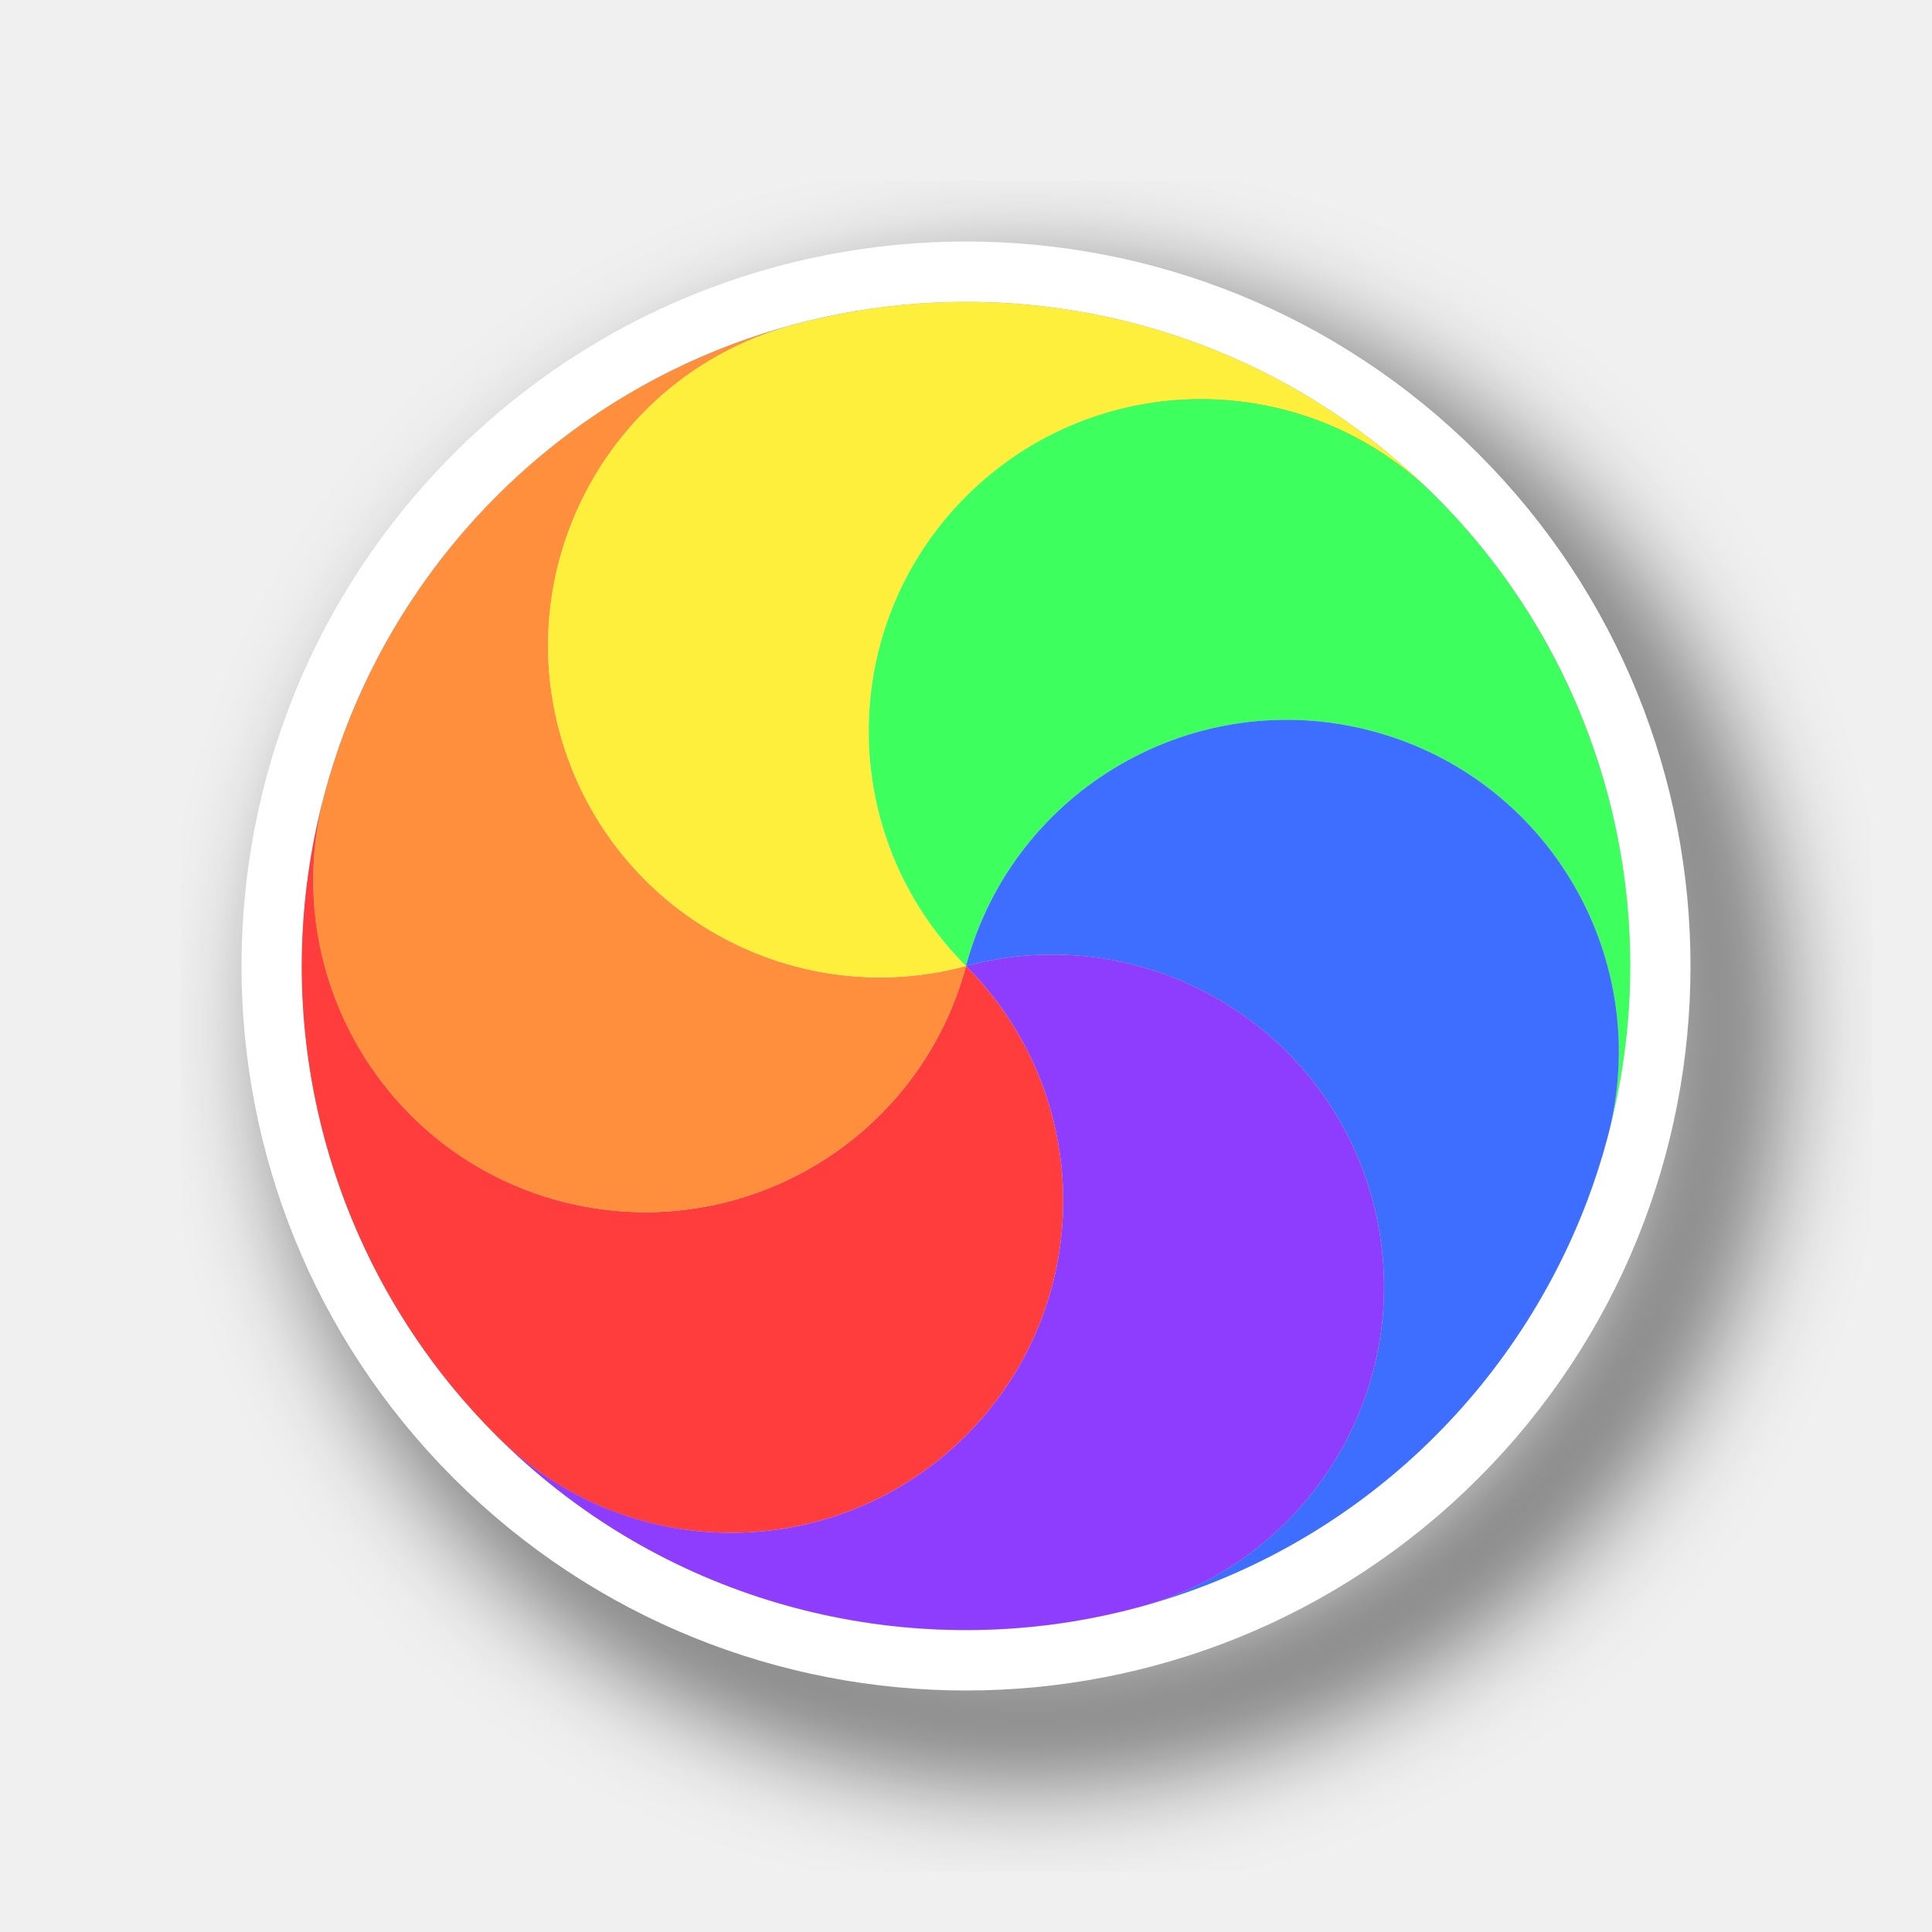
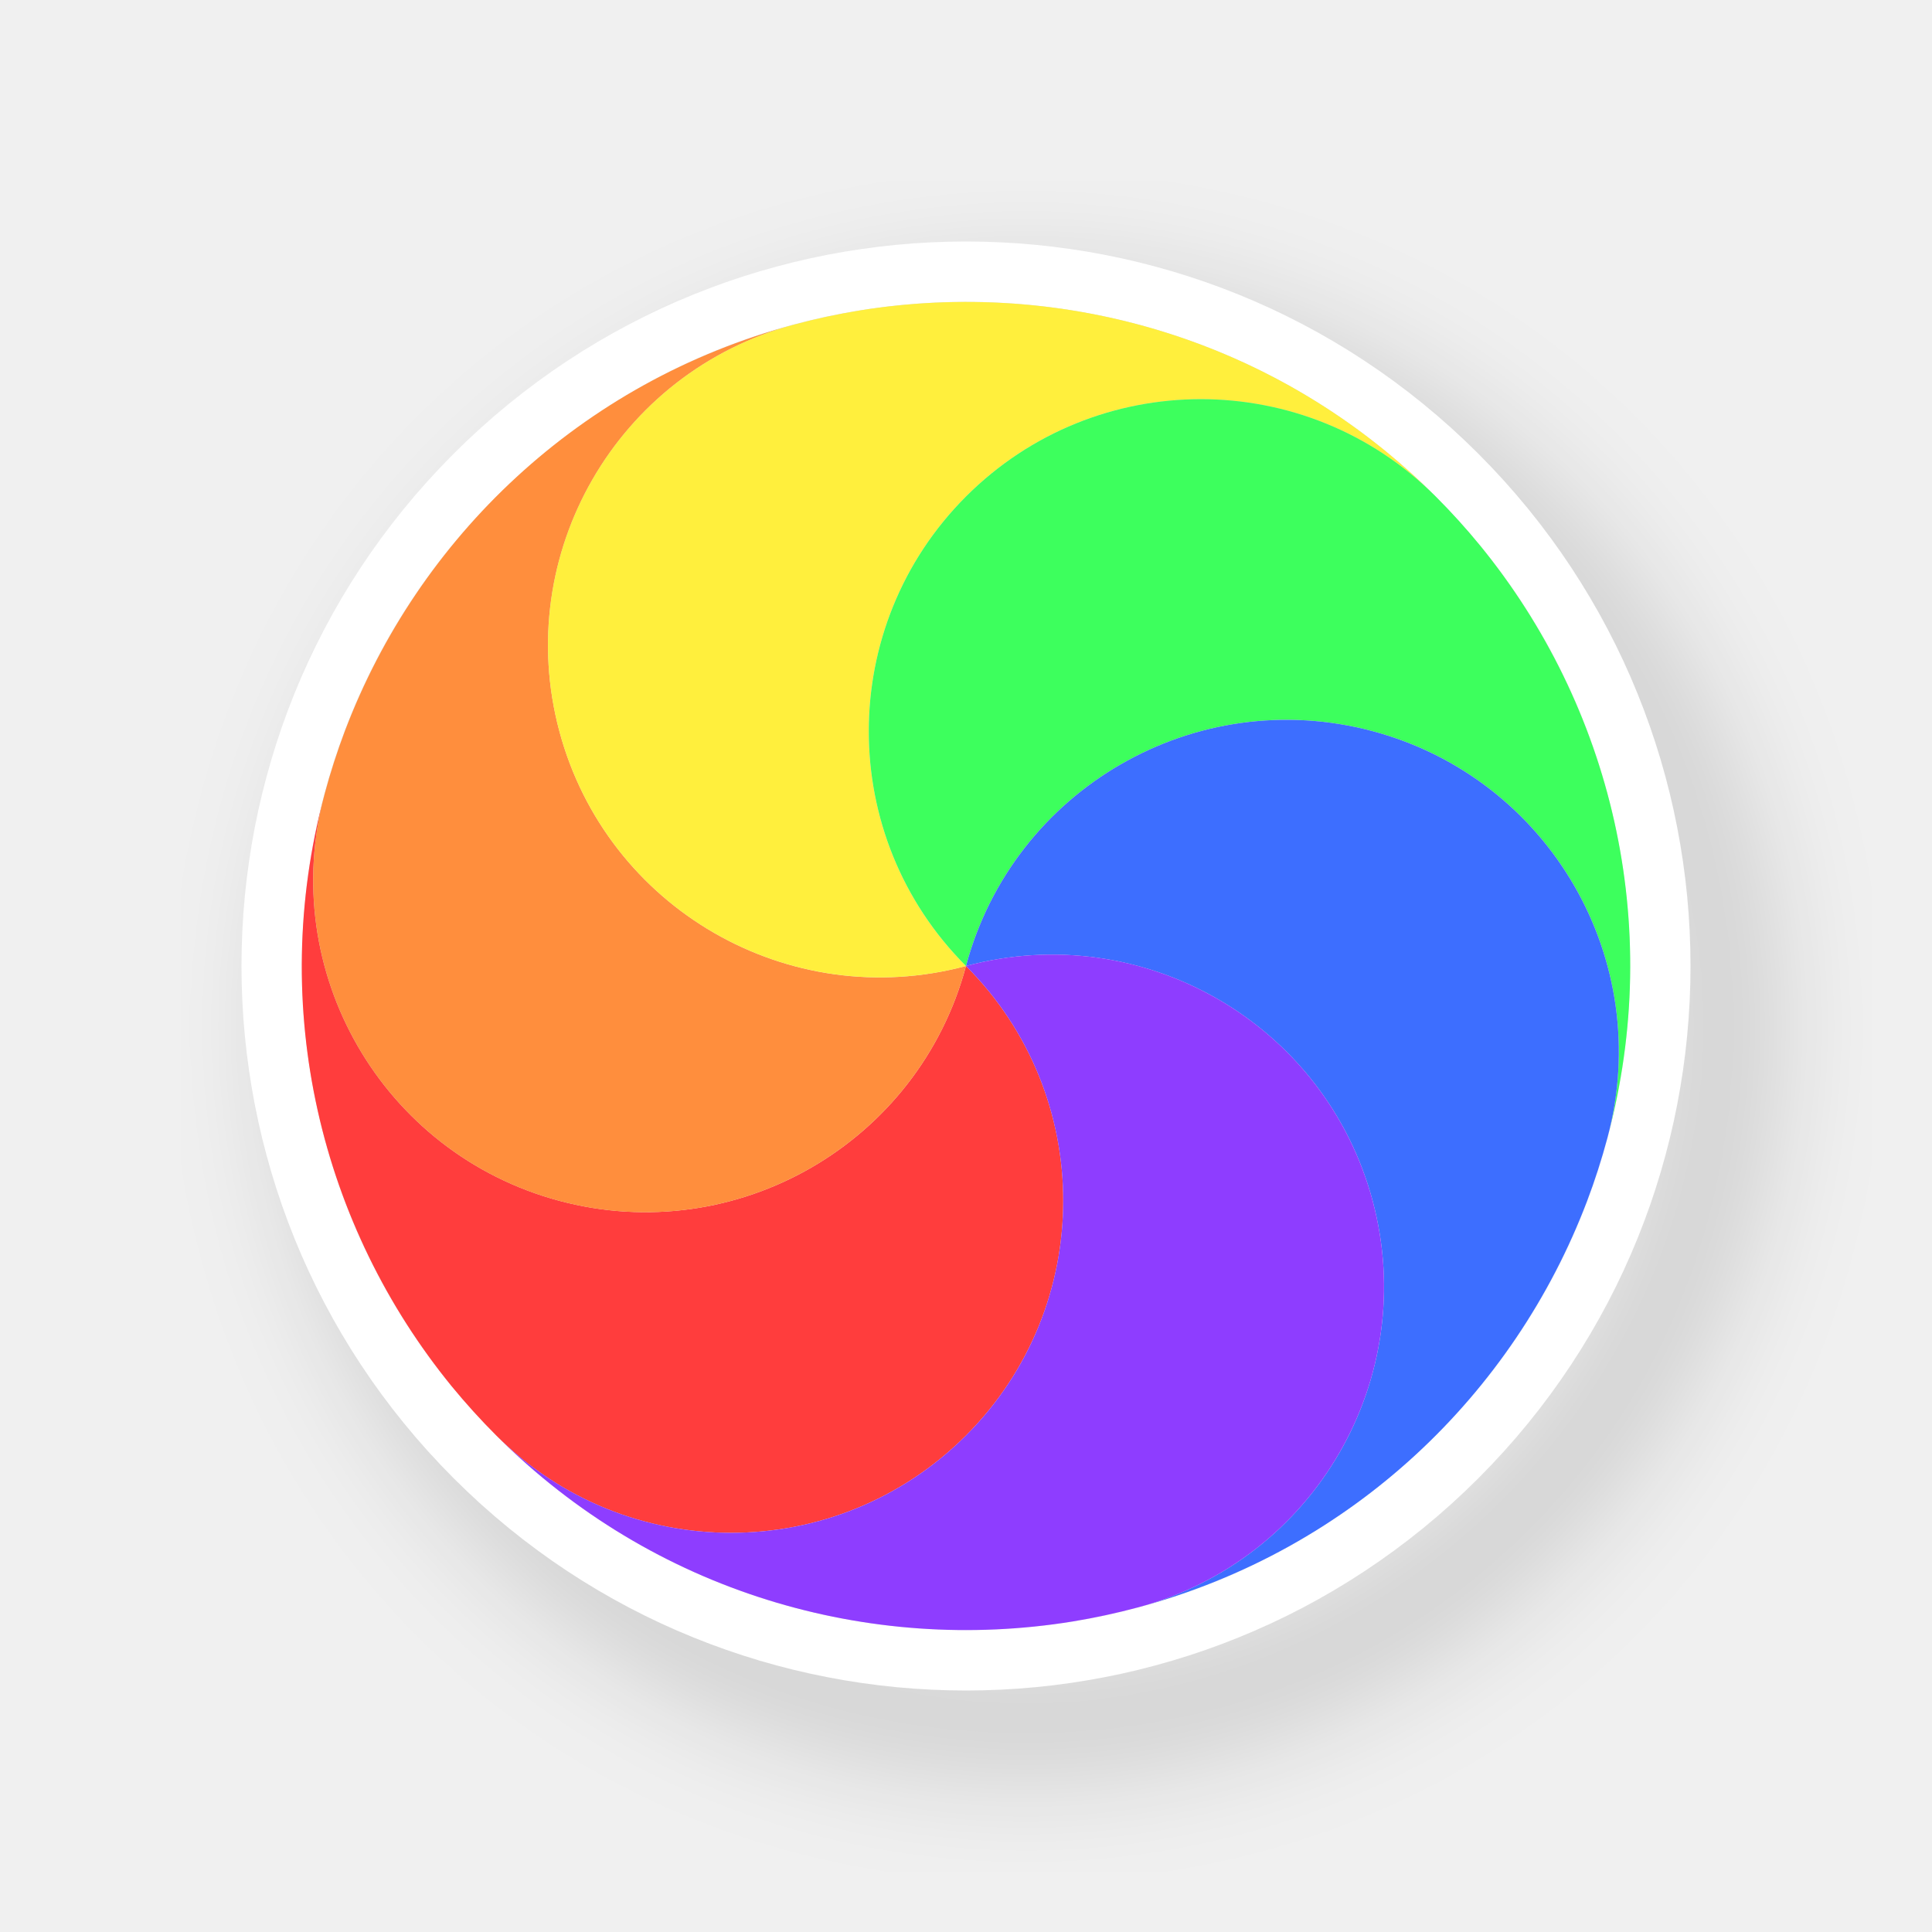
<svg xmlns="http://www.w3.org/2000/svg" width="32" height="32" viewBox="0 0 32 32" fill="none">
  <g filter="url(#filter0_d_105_624)">
    <circle cx="16" cy="16" r="11.5" transform="rotate(-135 16 16)" stroke="white" stroke-linejoin="round" />
  </g>
  <path d="M15.999 23.777C13.851 25.925 10.369 25.926 8.222 23.778C7.96 23.516 7.714 23.244 7.483 22.963C5.324 20.317 4.424 16.706 5.376 13.154C4.59 16.088 6.33 19.103 9.264 19.889C12.198 20.675 15.214 18.934 16 16C18.148 18.148 18.147 21.63 15.999 23.777Z" fill="#FF3D3D" />
  <path d="M9.264 19.89C6.331 19.104 4.59 16.088 5.376 13.154C5.472 12.796 5.585 12.447 5.713 12.107C6.925 8.913 9.603 6.328 13.154 5.376C10.22 6.162 8.479 9.178 9.265 12.112C10.051 15.046 13.066 16.787 16 16C15.214 18.934 12.198 20.675 9.264 19.89Z" fill="#FF8E3D" />
  <path d="M9.265 12.112C8.479 9.178 10.22 6.162 13.154 5.376C13.512 5.28 13.871 5.203 14.229 5.144C17.601 4.596 21.178 5.622 23.778 8.222C21.631 6.074 18.148 6.075 16.001 8.222C13.853 10.37 13.852 13.852 16 16C13.066 16.786 10.051 15.046 9.265 12.112Z" fill="#FFEF3D" />
  <path d="M16.001 8.222C18.148 6.075 21.631 6.074 23.778 8.222C24.04 8.484 24.286 8.756 24.516 9.037C26.676 11.683 27.576 15.294 26.624 18.846C27.41 15.912 25.67 12.896 22.736 12.111C19.802 11.325 16.786 13.066 16 16C13.852 13.852 13.853 10.37 16.001 8.222Z" fill="#3DFF5D" />
  <path d="M22.736 12.111C25.67 12.896 27.41 15.912 26.624 18.846C26.528 19.204 26.416 19.553 26.287 19.893C25.075 23.087 22.398 25.672 18.846 26.624C21.78 25.838 23.521 22.822 22.735 19.888C21.949 16.954 18.934 15.214 16 16C16.786 13.066 19.802 11.325 22.736 12.111Z" fill="#3D6EFF" />
  <path d="M22.735 19.888C23.521 22.822 21.78 25.838 18.846 26.624C18.488 26.72 18.129 26.797 17.771 26.856C14.399 27.404 10.821 26.378 8.222 23.778C10.369 25.926 13.851 25.925 15.999 23.777C18.147 21.63 18.147 18.147 16 16C18.934 15.213 21.949 16.954 22.735 19.888Z" fill="#8E3DFF" />
  <defs>
    <filter id="filter0_d_105_624" x="3" y="3" width="28" height="28" filterUnits="userSpaceOnUse" color-interpolation-filters="sRGB">
      <feFlood flood-opacity="0" result="BackgroundImageFix" />
      <feColorMatrix in="SourceAlpha" type="matrix" values="0 0 0 0 0 0 0 0 0 0 0 0 0 0 0 0 0 0 127 0" result="hardAlpha" />
      <feOffset dx="1" dy="1" />
      <feGaussianBlur stdDeviation="1" />
-       <feColorMatrix type="matrix" values="0 0 0 0 0 0 0 0 0 0 0 0 0 0 0 0 0 0 1 0" />
+       <feColorMatrix type="matrix" values="0 0 0 0 0 0 0 0 0 0 0 0 0 0 0 0 0 0 0.25 0" />
      <feBlend mode="normal" in2="BackgroundImageFix" result="effect1_dropShadow_105_624" />
      <feBlend mode="normal" in="SourceGraphic" in2="effect1_dropShadow_105_624" result="shape" />
    </filter>
  </defs>
</svg>
